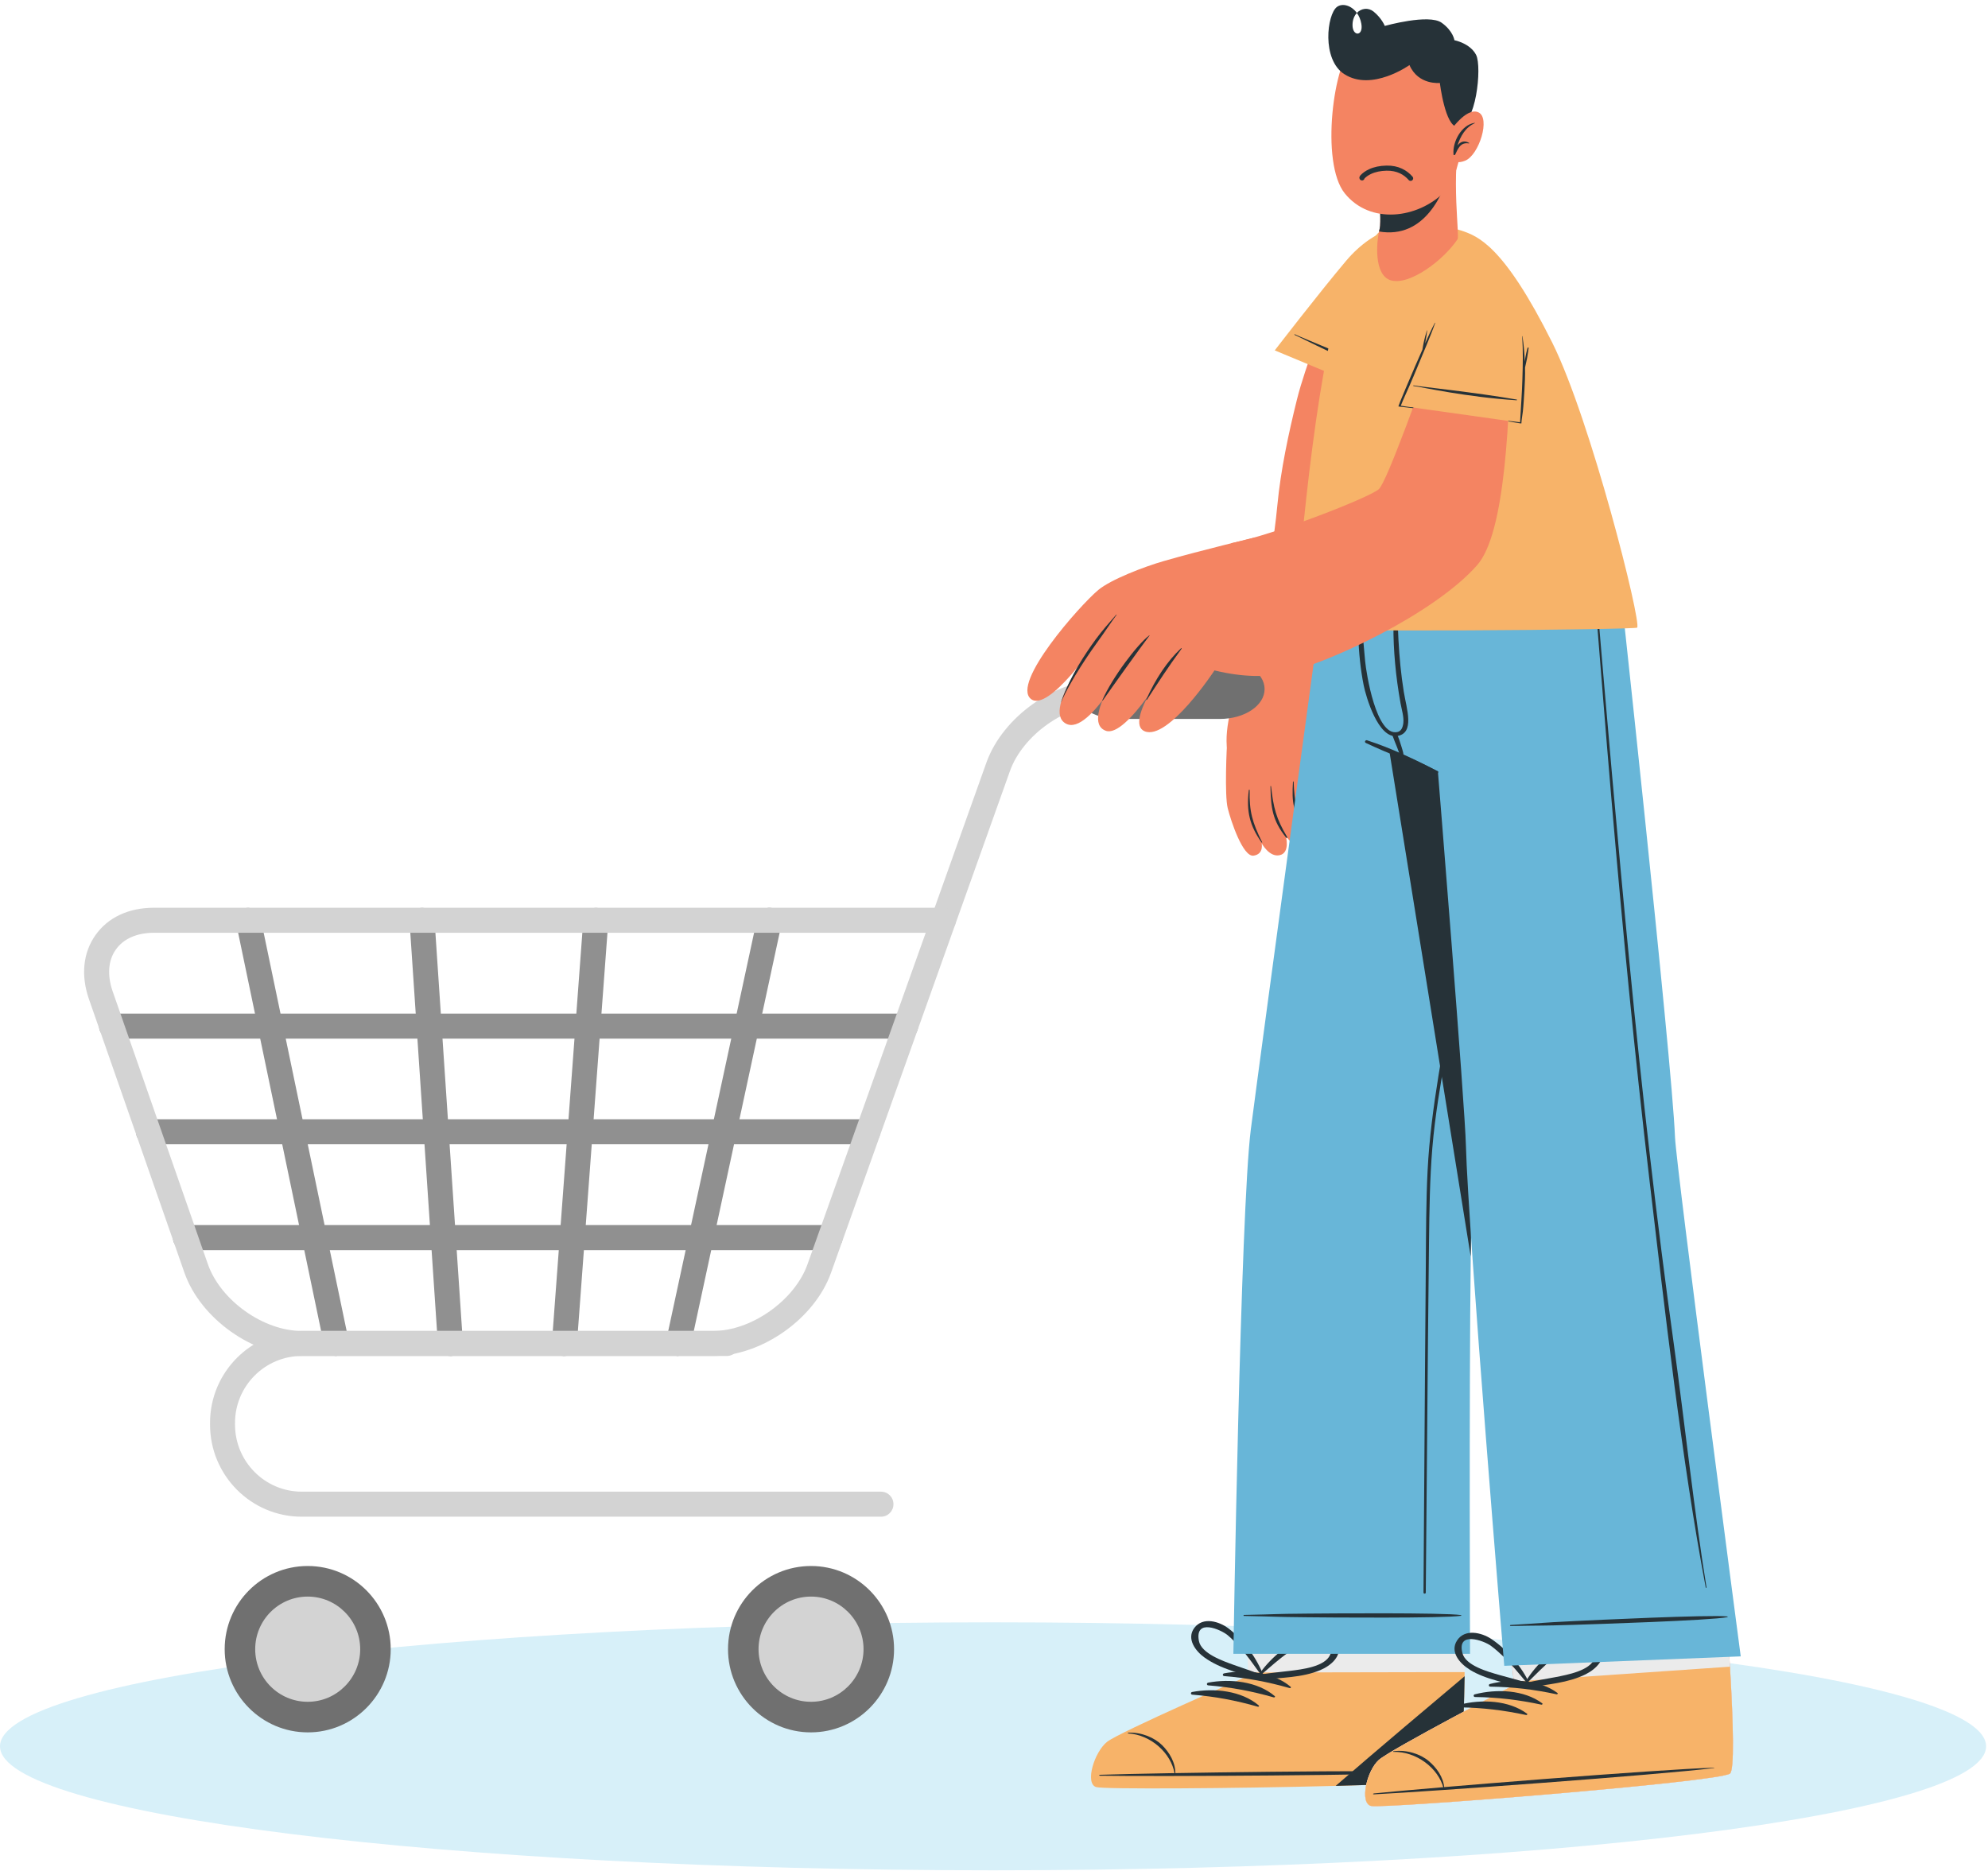
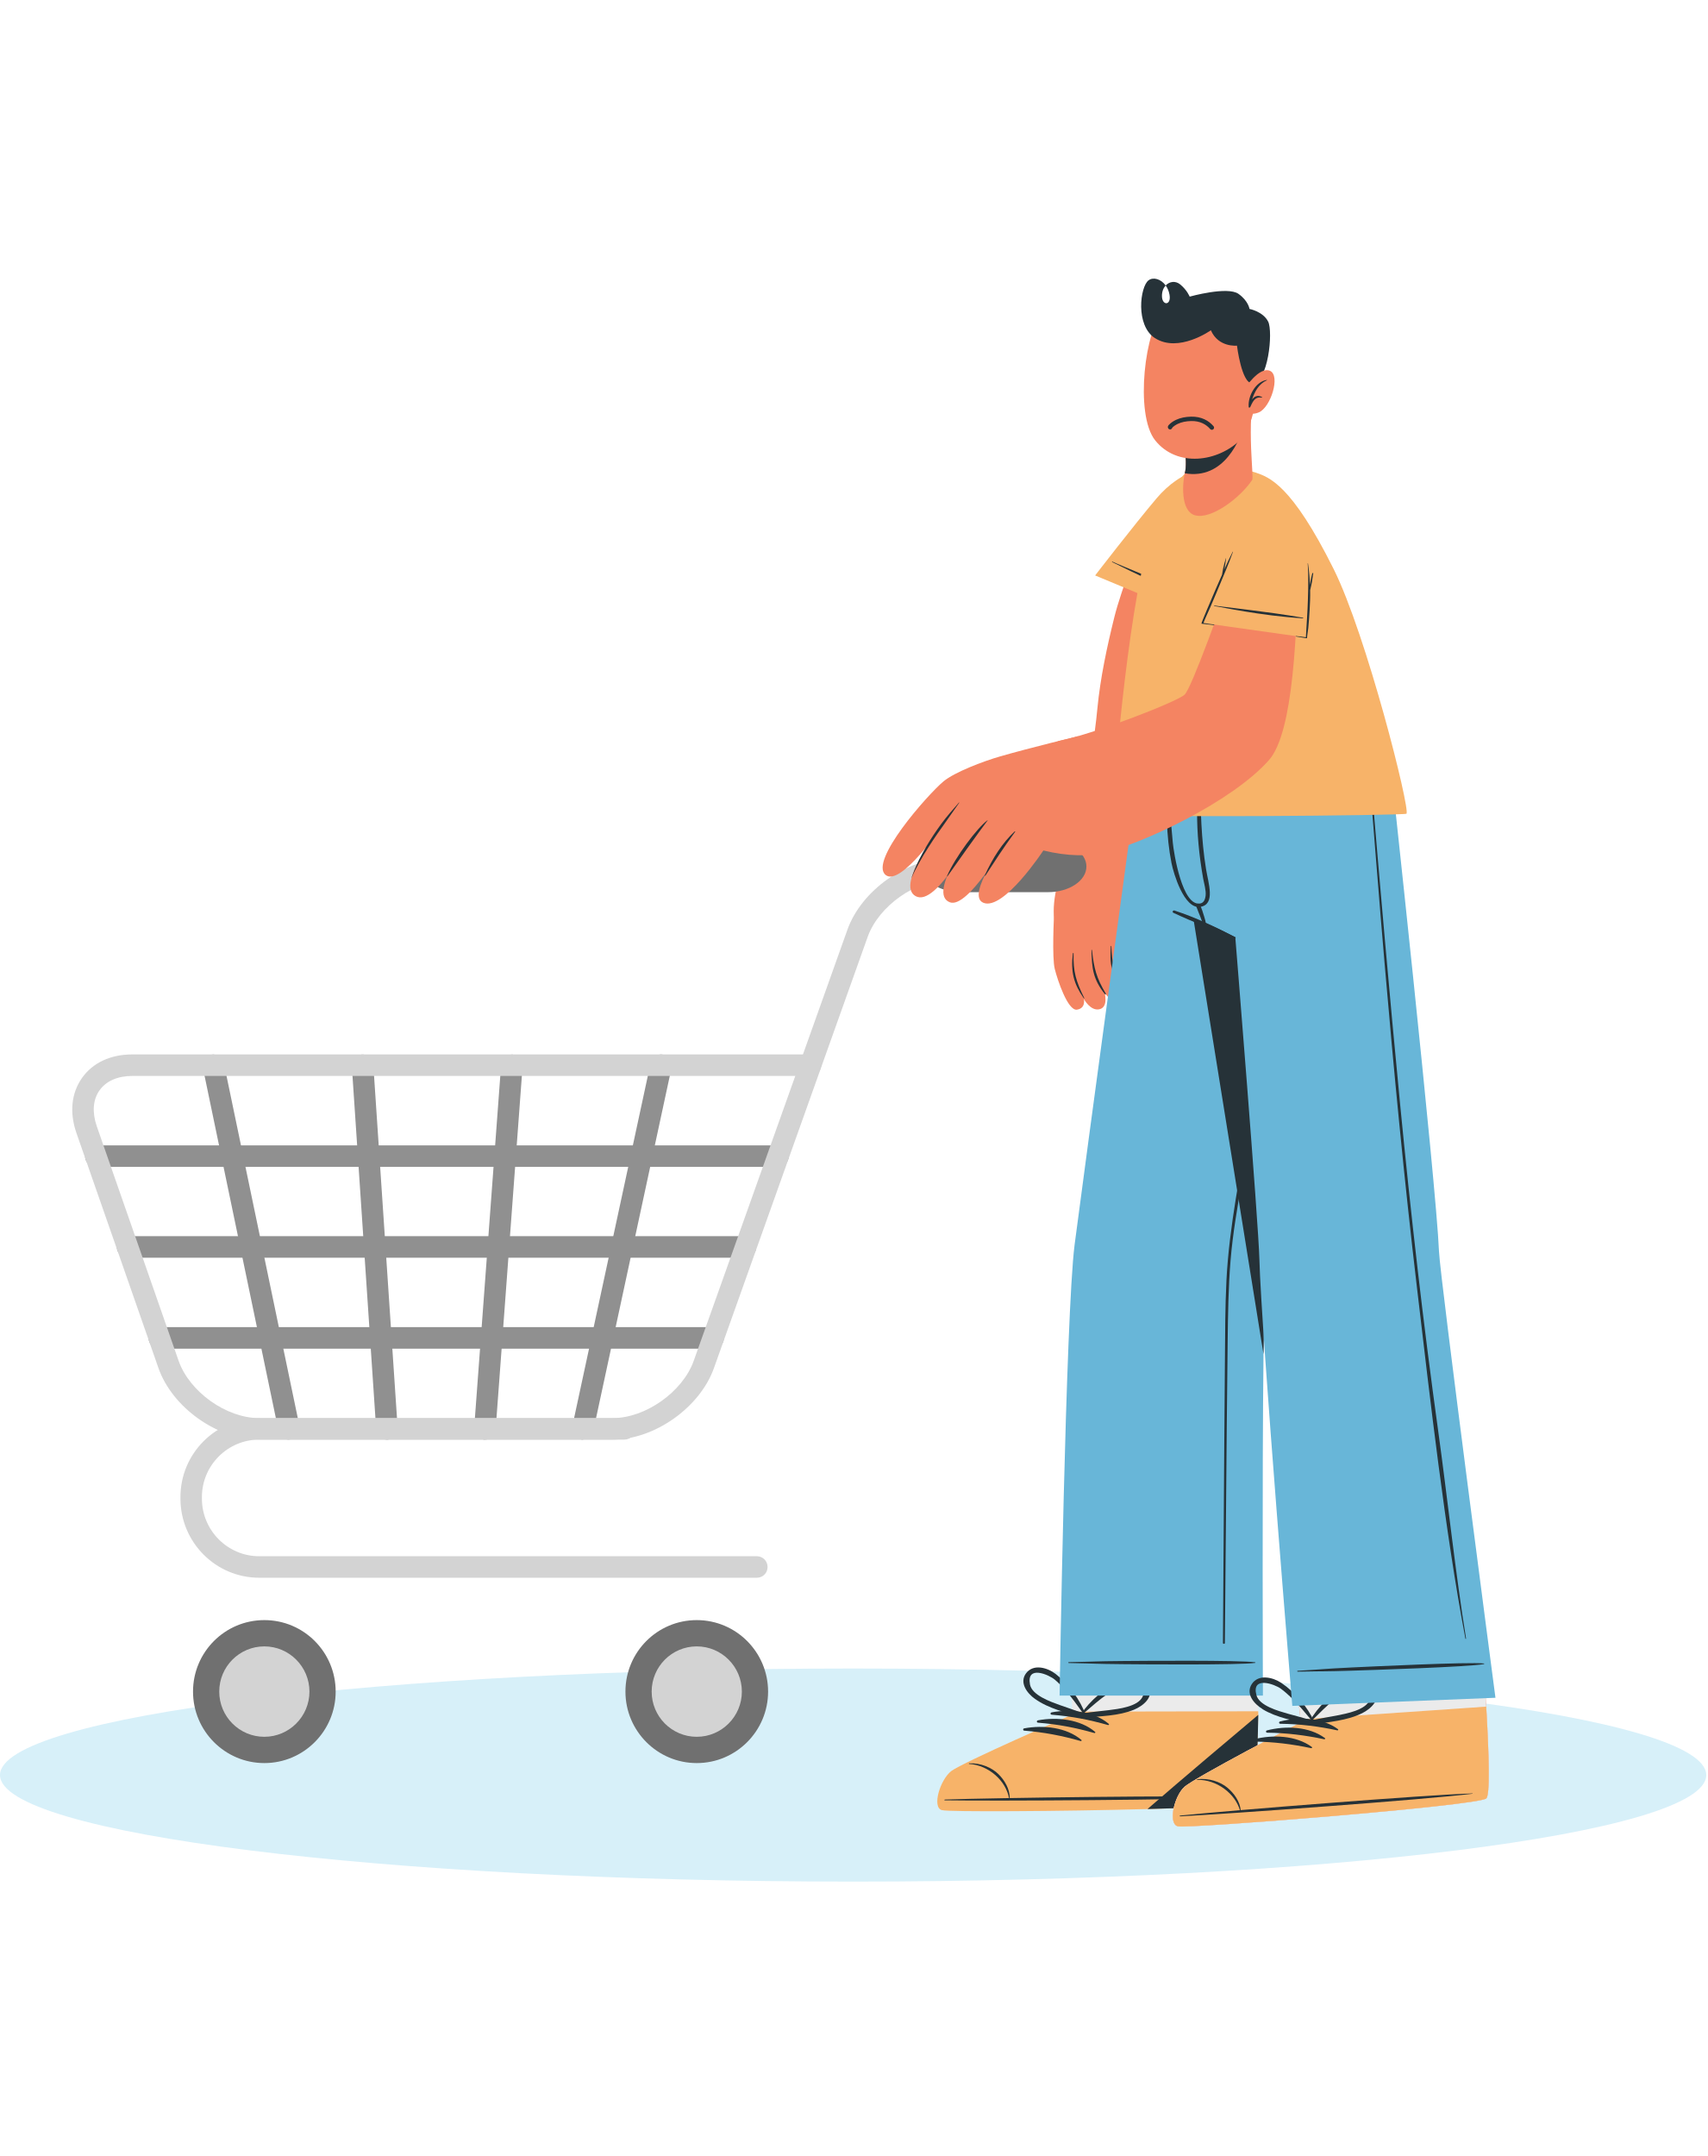
- <svg xmlns="http://www.w3.org/2000/svg" width="389" height="366" viewBox="0 0 389 366" fill="none">
+ <svg xmlns="http://www.w3.org/2000/svg" width="290" height="366" viewBox="0 0 389 366" fill="none">
  <path d="M257.168 67.408C257.254 67.143 257.785 64.534 258.413 63.158C259.255 60.004 262.194 55.99 264.442 54.94C267.229 53.638 266.401 72.836 266.271 74.197C265.602 81.215 264.725 88.476 264.725 95.52C264.725 104.262 264.936 113.103 264.715 121.837C264.498 130.439 263.917 140.061 261.007 148.175C260.01 150.955 258.834 156.624 254.632 155.649C250.102 154.599 240.911 152.081 240.133 146.784C239.473 142.29 241.468 135.83 243.306 131.835C245.116 127.899 245.855 123.512 246.721 119.273C248.094 112.549 249.301 105.647 249.954 98.801C250.605 91.976 252.126 84.851 253.773 78.204C254.68 74.544 256.006 70.989 257.168 67.408Z" fill="#F48462" />
  <path d="M240.172 144.352C240.011 146.326 239.6 155.631 240.232 158.142C240.852 160.656 243.211 167.747 245.294 167.439C247.376 167.13 246.865 164.998 246.865 164.998C246.865 164.998 248.362 167.83 250.434 167.34C252.511 166.844 251.594 163.559 251.594 163.559C251.594 163.559 253.359 166.356 255.397 165.725C257.436 165.094 255.926 161.947 255.926 161.947C255.926 161.947 257.414 164.581 258.874 163.393C260.639 161.968 257.312 157.422 256.844 154.592C256.738 153.947 255.661 141.406 255.661 141.406L240.461 141.593L240.172 144.352Z" fill="#F48462" />
  <path d="M256.14 162.267C253.709 158.916 253.268 157.037 253.136 152.984C253.138 152.905 253.009 152.891 253.004 152.976C252.752 156.97 252.945 159.416 255.974 162.392C256.122 162.54 256.255 162.424 256.14 162.267Z" fill="#263238" />
  <path d="M251.876 163.813C249.68 160.118 249.188 158.08 248.712 153.857C248.701 153.798 248.601 153.799 248.596 153.867C248.69 158.059 248.945 160.492 251.652 163.899C251.778 164.053 251.972 163.987 251.865 163.816L251.876 163.813Z" fill="#263238" />
  <path d="M246.92 164.715C245.076 160.986 244.423 158.778 244.525 154.613C244.528 154.518 244.378 154.51 244.364 154.609C243.826 158.863 244.611 161.624 246.791 164.762C246.935 164.978 247.034 164.95 246.92 164.715Z" fill="#263238" />
  <path d="M177.199 203.242H21.826C20.464 203.242 19.382 202.157 19.382 200.793C19.382 199.428 20.464 198.344 21.826 198.344H177.199C178.561 198.344 179.643 199.428 179.643 200.793C179.643 202.157 178.561 203.242 177.199 203.242Z" fill="#909090" />
  <path d="M169.797 223.919H29.053C27.692 223.919 26.609 222.834 26.609 221.47C26.609 220.105 27.692 219.021 29.053 219.021H169.797C171.159 219.021 172.241 220.105 172.241 221.47C172.241 222.834 171.159 223.919 169.797 223.919Z" fill="#909090" />
  <path d="M162.43 244.631H36.281C34.919 244.631 33.837 243.547 33.837 242.182C33.837 240.818 34.919 239.733 36.281 239.733H162.43C163.792 239.733 164.874 240.818 164.874 242.182C164.874 243.547 163.792 244.631 162.43 244.631Z" fill="#909090" />
  <path d="M65.82 265.343C64.702 265.343 63.655 264.538 63.445 263.384L46.197 180.605C45.918 179.276 46.756 177.981 48.083 177.701C49.374 177.456 50.701 178.261 50.981 179.591L68.229 262.369C68.508 263.699 67.67 264.993 66.343 265.273C66.169 265.273 65.994 265.308 65.855 265.308L65.82 265.343Z" fill="#909090" />
  <path d="M88.131 265.343C86.839 265.343 85.791 264.364 85.687 263.069L80.135 180.29C80.03 178.926 81.078 177.771 82.405 177.666C83.731 177.562 84.919 178.611 85.023 179.941L90.575 262.719C90.68 264.084 89.632 265.238 88.305 265.343C88.236 265.343 88.201 265.343 88.131 265.343Z" fill="#909090" />
  <path d="M110.441 265.343C110.441 265.343 110.302 265.343 110.267 265.343C108.905 265.238 107.927 264.084 107.997 262.719L114.142 179.941C114.247 178.576 115.434 177.597 116.761 177.666C118.123 177.771 119.1 178.926 119.03 180.29L112.885 263.069C112.781 264.364 111.733 265.343 110.441 265.343Z" fill="#909090" />
  <path d="M132.752 265.343C132.752 265.343 132.403 265.343 132.229 265.273C130.902 264.993 130.064 263.699 130.343 262.369L148.185 179.591C148.464 178.261 149.756 177.422 151.083 177.701C152.41 177.981 153.248 179.276 152.968 180.605L135.127 263.384C134.882 264.539 133.87 265.308 132.752 265.308V265.343Z" fill="#909090" />
  <path d="M172.381 296.796H59.046C49.13 296.796 41.1 288.714 41.1 278.778V278.428C41.1 268.492 49.165 260.445 59.046 260.445H139.561C147.033 260.445 155.482 254.462 157.996 247.43L193.016 149.222C196.229 140.231 206.563 132.953 216.06 132.953H241.025C242.387 132.953 243.469 134.038 243.469 135.403C243.469 136.767 242.387 137.852 241.025 137.852H216.06C208.589 137.852 200.139 143.834 197.625 150.867L162.605 249.074C159.393 258.066 149.058 265.343 139.561 265.343H59.046C51.853 265.343 45.988 271.221 45.988 278.428V278.778C45.988 286.02 51.853 291.898 59.046 291.898H172.381C173.743 291.898 174.825 292.983 174.825 294.347C174.825 295.712 173.743 296.796 172.381 296.796Z" fill="#D3D3D3" />
  <path d="M142.249 265.343H59.046C49.514 265.343 39.214 258.031 36.072 249.004L17.427 195.58C15.786 190.891 16.24 186.448 18.684 182.985C21.128 179.521 25.178 177.632 30.136 177.632H184.602C185.963 177.632 187.046 178.716 187.046 180.081C187.046 181.445 185.963 182.53 184.602 182.53H30.136C26.819 182.53 24.166 183.684 22.664 185.818C21.163 187.918 20.953 190.822 22.036 193.97L40.681 247.395C43.16 254.462 51.539 260.445 59.011 260.445H142.215C143.576 260.445 144.659 261.53 144.659 262.894C144.659 264.259 143.576 265.343 142.215 265.343H142.249Z" fill="#D3D3D3" />
  <path d="M247.449 134.843C247.449 138.062 243.539 140.686 238.685 140.686H218.818C213.965 140.686 210.055 138.062 210.055 134.843C210.055 131.624 213.965 129 218.818 129H238.685C243.539 129 247.449 131.624 247.449 134.843Z" fill="#707070" />
  <path d="M194.315 365.99C301.632 365.99 388.63 355.127 388.63 341.728C388.63 328.328 301.632 317.466 194.315 317.466C86.998 317.466 0 328.328 0 341.728C0 355.127 86.998 365.99 194.315 365.99Z" fill="#D7F0F9" />
  <path d="M214.539 349.709C216.848 350.408 282.545 349.609 285.024 348.081C285.977 347.511 286.411 338.482 286.602 327.554C286.602 327.444 286.602 327.324 286.602 327.214C286.644 324.967 286.676 322.64 286.687 320.292C286.687 319.973 286.687 319.643 286.697 319.323L243.902 319.433L243.955 320.692L244.22 327.284L244.241 327.964C244.241 327.964 219.242 338.881 216.7 340.829C214.179 342.777 212.24 349.019 214.539 349.719V349.709Z" fill="#EBEBEB" />
  <path d="M214.539 349.709C215.969 350.148 241.413 349.998 261.338 349.469C273.785 349.149 284.06 348.66 285.013 348.081C285.956 347.521 286.39 338.741 286.581 328.014C286.581 327.864 286.581 327.714 286.581 327.554C286.581 327.444 286.581 327.314 286.581 327.204L244.188 327.284L244.209 327.964C244.209 327.964 219.2 338.871 216.668 340.819C214.147 342.767 212.208 349.019 214.507 349.709H214.539Z" fill="#F7B369" />
  <path d="M215.249 347.301C226.318 346.912 271.009 346.313 281.983 346.722C282.068 346.722 282.068 346.782 281.983 346.792C271.02 347.411 226.318 347.661 215.249 347.481C215.015 347.481 215.015 347.321 215.249 347.311V347.301Z" fill="#263238" />
  <path d="M239.496 327.454C243.839 326.635 249.178 327.204 252.557 330.091C252.684 330.201 252.514 330.381 252.377 330.341C248.055 329.112 244.029 328.343 239.528 327.984C239.21 327.954 239.189 327.524 239.506 327.464L239.496 327.454Z" fill="#263238" />
  <path d="M236.381 329.272C240.724 328.453 246.063 329.022 249.442 331.909C249.569 332.019 249.4 332.199 249.262 332.159C244.94 330.93 240.915 330.161 236.413 329.801C236.095 329.772 236.074 329.342 236.392 329.282L236.381 329.272Z" fill="#263238" />
  <path d="M233.256 331.1C237.6 330.281 242.938 330.85 246.317 333.737C246.445 333.847 246.275 334.027 246.137 333.977C241.815 332.748 237.79 331.979 233.288 331.619C232.97 331.589 232.949 331.16 233.267 331.1H233.256Z" fill="#263238" />
  <path d="M235.746 324.388C238.86 326.615 242.885 327.484 246.498 328.693C246.868 328.823 247.165 328.483 247.175 328.173C247.25 328.163 247.303 328.103 247.271 328.023C246.042 324.607 243.404 320.992 240.428 318.694C238.585 317.276 235.386 316.317 233.701 318.554C232.112 320.682 233.913 323.089 235.735 324.388H235.746ZM234.591 321.091C233.765 316.597 238.924 318.894 240.237 319.993C241.085 320.702 241.847 321.511 242.578 322.32C244.114 324.008 245.364 325.866 246.699 327.684C244.962 326.985 243.171 326.435 241.413 325.796C239.316 325.037 235.047 323.569 234.591 321.091Z" fill="#263238" />
  <path d="M261.73 321.581C260.639 319.034 257.291 319.273 255.152 320.252C251.688 321.841 248.256 324.787 246.222 327.854C246.169 327.934 246.222 327.994 246.285 328.023C246.222 328.333 246.423 328.723 246.815 328.683C250.628 328.283 254.76 328.313 258.329 326.825C260.416 325.956 262.757 324.008 261.73 321.591V321.581ZM252.461 326.955C250.586 327.194 248.722 327.344 246.857 327.644C248.605 326.166 250.279 324.627 252.175 323.319C253.086 322.69 254.029 322.07 255.025 321.561C256.571 320.782 262.153 319.653 260.257 323.858C259.209 326.176 254.696 326.675 252.472 326.955H252.461Z" fill="#263238" />
  <path d="M220.746 339.061C223.373 338.921 225.969 340.07 227.42 341.528C228.818 342.926 230.026 344.904 229.983 347.082C229.983 347.142 229.856 347.152 229.846 347.082C229.146 342.996 225.142 339.46 220.746 339.201C220.662 339.201 220.651 339.071 220.746 339.071V339.061Z" fill="#263238" />
  <path d="M279.145 337.233C284.123 337.183 284.229 344.475 279.229 344.535C274.251 344.585 274.145 337.293 279.145 337.233Z" fill="#263238" />
  <path d="M261.349 349.469C273.795 349.149 284.07 348.66 285.024 348.081C285.966 347.521 286.401 338.741 286.591 328.014C281.486 332.309 268.817 342.966 261.349 349.479V349.469Z" fill="#263238" />
  <path d="M300.012 108.725C300.012 108.725 290.15 213.405 288.54 221.396C288.169 223.214 287.936 233.112 287.788 245.828C287.449 273.576 287.65 323.629 287.65 323.629H241.338C241.338 323.629 242.715 236.918 244.76 220.956C246.815 204.984 259.918 108.735 259.918 108.735H300.012V108.725Z" fill="#68B6D8" />
  <path d="M243.426 316.017C250.65 315.877 248.574 315.817 255.798 315.758C259.336 315.728 282.577 315.538 285.882 316.047C285.956 316.057 285.956 316.177 285.882 316.187C282.577 316.706 259.336 316.517 255.798 316.477C248.574 316.407 250.65 316.357 243.426 316.217C243.288 316.217 243.288 316.017 243.426 316.017Z" fill="#263238" />
  <path d="M278.848 266.444C278.901 260.111 278.954 253.779 278.996 247.446C279.039 241.313 279.039 235.17 279.346 229.037C279.971 216.631 282.64 204.425 284.537 192.159C286.433 179.883 288.022 167.567 289.452 155.231C291.062 141.397 292.481 127.543 293.985 113.699C293.985 113.609 294.155 113.609 294.144 113.699C291.962 138.421 289.526 163.132 285.903 187.704C285.003 193.817 284.007 199.92 282.948 206.003C281.867 212.166 280.797 218.329 280.278 224.562C279.77 230.665 279.696 236.788 279.621 242.901C279.558 249.234 279.484 255.557 279.42 261.889C279.272 275.953 279.134 297.588 278.986 311.652C278.986 311.922 278.541 311.912 278.541 311.642C278.647 299.097 278.742 278.98 278.848 266.434V266.444Z" fill="#263238" />
  <path d="M309.768 108.725C309.768 108.725 290.14 213.405 288.53 221.396C288.159 223.214 287.926 233.112 287.778 245.828V245.868L265.702 108.725H309.768Z" fill="#263238" />
  <path d="M268.318 353.404C270.67 353.954 336.144 348.76 338.496 347.072C339.407 346.442 339.163 337.403 338.528 326.485C338.528 326.375 338.517 326.256 338.506 326.146C338.379 323.898 338.242 321.581 338.061 319.234C338.04 318.914 338.019 318.584 337.998 318.265C336.907 302.523 335.413 286.221 335.413 286.221L291.601 289.568L295.309 321.231L295.457 322.49L296.22 329.042L296.294 329.722C296.294 329.722 272.174 342.277 269.791 344.395C267.428 346.502 265.956 352.865 268.308 353.404H268.318Z" fill="#F48462" />
  <path d="M268.318 353.404C270.67 353.954 336.144 348.76 338.496 347.072C339.407 346.442 339.163 337.403 338.528 326.485C338.528 326.375 338.517 326.255 338.506 326.146C338.379 323.898 338.242 321.581 338.062 319.234C338.04 318.914 338.019 318.584 337.998 318.265L295.32 321.241L295.468 322.5L296.23 329.052L296.305 329.732C296.305 329.732 272.185 342.287 269.801 344.405C267.439 346.512 265.967 352.875 268.318 353.414V353.404Z" fill="#EBEBEB" />
  <path d="M268.318 353.404C270.67 353.954 336.144 348.76 338.496 347.072C339.407 346.442 339.163 337.403 338.528 326.485C338.528 326.375 338.517 326.255 338.506 326.146L296.23 329.052L296.305 329.732C296.305 329.732 272.185 342.287 269.801 344.405C267.439 346.512 265.967 352.875 268.318 353.414V353.404Z" fill="#F7B369" />
  <path d="M268.848 350.947C279.865 349.818 324.397 346.243 335.371 345.913C335.456 345.913 335.466 345.963 335.371 345.983C324.482 347.331 279.918 350.568 268.848 351.127C268.615 351.137 268.604 350.977 268.838 350.957L268.848 350.947Z" fill="#263238" />
  <path d="M291.538 329.532C295.818 328.423 301.178 328.633 304.758 331.29C304.896 331.39 304.737 331.579 304.599 331.549C300.203 330.61 296.125 330.111 291.602 330.051C291.284 330.051 291.231 329.612 291.538 329.532Z" fill="#263238" />
  <path d="M288.562 331.559C292.841 330.451 298.201 330.66 301.781 333.317C301.919 333.417 301.76 333.607 301.623 333.577C297.227 332.648 293.148 332.139 288.625 332.079C288.307 332.079 288.254 331.639 288.562 331.559Z" fill="#263238" />
  <path d="M285.585 333.587C289.864 332.478 295.224 332.688 298.805 335.345C298.943 335.445 298.784 335.635 298.646 335.605C294.25 334.676 290.172 334.166 285.649 334.106C285.331 334.106 285.278 333.667 285.585 333.587Z" fill="#263238" />
  <path d="M287.566 326.725C290.839 328.733 294.917 329.332 298.614 330.301C298.995 330.401 299.26 330.051 299.25 329.732C299.324 329.712 299.377 329.662 299.334 329.572C297.851 326.246 294.949 322.819 291.813 320.722C289.875 319.433 286.602 318.684 285.098 321.031C283.668 323.259 285.648 325.536 287.566 326.705V326.725ZM286.167 323.519C285.002 319.084 290.331 321.041 291.718 322.05C292.608 322.7 293.434 323.459 294.229 324.208C295.881 325.786 297.269 327.564 298.741 329.282C296.951 328.703 295.129 328.273 293.328 327.754C291.178 327.134 286.814 325.956 286.167 323.519Z" fill="#263238" />
  <path d="M313.285 322.19C312.004 319.723 308.688 320.182 306.622 321.301C303.296 323.119 300.087 326.285 298.286 329.472C298.244 329.552 298.286 329.612 298.36 329.632C298.318 329.941 298.551 330.321 298.943 330.251C302.714 329.602 306.834 329.352 310.288 327.624C312.3 326.615 314.493 324.517 313.285 322.18V322.19ZM304.451 328.173C302.597 328.533 300.743 328.813 298.911 329.232C300.542 327.644 302.089 325.996 303.889 324.557C304.748 323.868 305.648 323.189 306.601 322.62C308.084 321.731 313.571 320.242 311.993 324.557C311.124 326.935 306.654 327.734 304.451 328.173Z" fill="#263238" />
  <path d="M272.672 342.687C275.278 342.337 277.968 343.266 279.547 344.594C281.072 345.873 282.46 347.751 282.608 349.918C282.608 349.978 282.492 349.998 282.47 349.928C281.4 345.913 277.089 342.717 272.672 342.817C272.587 342.817 272.566 342.697 272.661 342.687H272.672Z" fill="#263238" />
  <path d="M294.345 325.976L340.615 324.128C340.615 324.128 327.988 228.388 327.755 222.504C327.151 207.242 316.389 108.685 316.389 108.685H259.876C259.876 108.685 263.435 131.439 269.537 145.862C269.537 145.862 274.187 147.221 281.358 150.946C281.358 150.946 286.655 216.122 286.845 224.252C287.237 240.324 294.345 325.976 294.345 325.976Z" fill="#68B6D8" />
  <path d="M295.574 317.985C302.787 317.555 300.711 317.585 307.925 317.226C311.452 317.056 334.672 315.937 337.998 316.317C338.072 316.317 338.072 316.437 337.998 316.457C334.714 317.106 311.495 317.845 307.957 317.955C300.732 318.175 302.809 318.045 295.574 318.185C295.436 318.185 295.425 317.995 295.574 317.985Z" fill="#263238" />
  <path d="M312.237 114.528C314.334 139.35 316.484 164.171 318.899 188.973C321.315 213.854 324.143 238.706 327.586 263.487C329.513 277.332 331.643 296.829 333.92 310.623C333.931 310.713 333.782 310.753 333.772 310.663C329.111 286.151 325.689 255.746 322.766 231.005C319.842 206.263 317.469 181.461 315.34 156.65C314.133 142.616 313.052 128.572 311.908 114.538C311.887 114.338 312.226 114.338 312.237 114.538V114.528Z" fill="#263238" />
  <path d="M267.524 144.873C272.312 146.432 276.941 148.639 281.358 150.946C281.528 151.036 281.422 151.296 281.231 151.216C276.571 149.328 271.814 147.52 267.27 145.393C266.91 145.223 267.153 144.753 267.524 144.863V144.873Z" fill="#263238" />
  <path d="M266.041 114.708C266.052 114.558 266.338 114.518 266.338 114.688C266.295 119.902 266.656 124.497 267.122 129.381C267.333 131.648 269.272 144.164 273.435 143.245C274.134 143.095 274.484 142.446 274.6 141.457C274.727 140.269 274.261 138.8 274.049 137.622C273.583 135.005 273.212 132.378 272.979 129.731C272.535 124.786 272.513 119.852 273.149 114.928C273.17 114.768 273.414 114.778 273.414 114.938C273.414 121.78 273.594 128.602 274.685 135.374C275.204 138.63 276.941 143.525 273.34 144.034C269.664 144.544 267.28 136.333 266.836 134.096C265.586 127.833 265.533 121.071 266.062 114.728L266.041 114.708Z" fill="#263238" />
  <path d="M273.319 143.575C273.7 144.414 273.996 145.293 274.251 146.172C274.452 146.851 274.727 147.59 274.643 148.299C274.632 148.439 274.431 148.449 274.357 148.359C273.869 147.78 273.657 146.981 273.393 146.282C273.075 145.483 272.736 144.684 272.45 143.874C272.259 143.335 273.096 143.055 273.329 143.575H273.319Z" fill="#263238" />
  <path d="M249.435 68.565L271.136 77.599C271.136 77.599 276.973 63.803 277.363 52.207C277.754 40.611 268.719 44.748 263.439 50.992C258.158 57.237 249.435 68.565 249.435 68.565Z" fill="#F7B369" />
  <path d="M271.811 73.602C262.534 70.358 254.986 66.249 253.314 65.531C253.234 65.493 253.305 65.377 253.375 65.418C254.97 66.201 264.464 69.915 271.879 73.476C271.959 73.515 271.898 73.628 271.811 73.602Z" fill="#263238" />
  <path d="M277.362 52.207C276.972 63.803 271.135 77.599 271.135 77.599L261.142 73.439C263.969 65.173 268.538 51.838 270.86 45.343C274.513 43.985 277.604 45.329 277.362 52.207Z" fill="#263238" />
  <path d="M253.817 122.819C254.897 123.837 320.033 123.228 320.35 122.819C321.229 121.71 311.24 82.105 303.751 67.082C294.144 47.815 289.07 46.216 286.04 45.148C282.163 43.779 272.026 44.339 270.373 45.058C268.498 45.857 263.71 54.856 261.475 61.998C256.984 76.352 252.863 121.94 253.806 122.829L253.817 122.819Z" fill="#F7B369" />
  <path d="M295.764 62.997C295.436 81.925 294.589 104.28 289.038 110.593C280.627 120.162 259.611 129.97 250.999 131.768C247.419 132.517 237.366 106.997 241.201 106.238C249.389 104.619 268.096 97.308 269.801 95.72C271.422 94.201 277.937 75.882 283.095 61.609C289.303 44.438 295.945 52.05 295.754 62.997H295.764Z" fill="#F48462" />
  <path d="M245.586 105.159C245.586 105.159 234.771 107.756 227.78 109.774C223.882 110.892 217.378 113.389 214.909 115.447C211.223 118.533 197.897 133.636 201.711 136.763C205.164 139.589 214.867 125.236 214.867 125.236C214.867 125.236 203.723 138.9 208.543 141.587C213.363 144.274 222.038 126.684 222.038 126.684C222.038 126.684 210.916 140.968 216.361 142.995C220.471 144.524 229.284 129.011 229.284 129.011C229.284 129.011 219.814 141.347 223.966 143.095C228.553 145.023 237.642 131.189 237.642 131.189C248.997 133.956 255.597 130.889 260.024 128.182C261.094 127.523 245.576 105.149 245.576 105.149L245.586 105.159Z" fill="#F48462" />
  <path d="M218.416 120.281C217.049 121.84 215.651 123.418 214.422 125.086C213.204 126.754 212.05 128.472 211.001 130.24C208.427 134.585 207.537 137.682 207.611 137.492C209.433 133.097 213.702 127.054 214.92 125.386C216.138 123.718 217.261 121.989 218.479 120.321C218.511 120.281 218.448 120.241 218.405 120.281H218.416Z" fill="#263238" />
  <path d="M224.888 124.327C222.536 126.085 217.611 132.627 215.704 137.002C215.619 137.182 215.725 137.172 215.842 137.002C217.335 134.835 223.341 126.444 224.941 124.357C224.962 124.327 224.92 124.297 224.888 124.327Z" fill="#263238" />
  <path d="M231.106 126.854C228.383 129.391 226.106 132.857 224.305 136.862C224.22 137.042 224.379 137.012 224.485 136.842C226.678 133.476 228.373 130.819 231.212 126.934C231.254 126.874 231.159 126.784 231.095 126.844L231.106 126.854Z" fill="#263238" />
  <path d="M273.996 79.388L297.459 82.695C297.459 82.695 299.228 67.931 296.358 56.654C293.487 45.367 285.934 51.61 282.587 58.952C279.24 66.293 274.007 79.388 274.007 79.388H273.996Z" fill="#F7B369" />
  <path d="M296.739 78.329C286.867 77.7 278.392 75.772 276.581 75.533C276.496 75.523 276.528 75.393 276.613 75.413C278.382 75.733 288.593 76.761 296.782 78.19C296.877 78.21 296.845 78.329 296.75 78.329H296.739Z" fill="#263238" />
  <path d="M277.354 71.807C278.382 69.3 279.95 65.734 280.829 63.187C280.839 63.157 280.786 63.137 280.765 63.167C280.077 64.495 279.452 65.854 278.848 67.232C278.869 67.152 278.89 67.072 278.901 66.983C279.049 66.213 279.176 65.444 279.261 64.665C279.261 64.635 279.219 64.635 279.208 64.665C278.964 65.424 278.763 66.194 278.594 66.963C278.488 67.442 278.414 67.931 278.329 68.421C278.022 69.15 277.217 70.928 276.909 71.647C276.401 72.866 273.509 79.518 273.647 79.548C273.848 79.588 276.051 79.798 276.475 79.868C276.592 79.888 276.613 79.708 276.496 79.718C276.073 79.718 274.282 79.408 274.102 79.388C274.59 78.11 275.215 76.851 275.755 75.593C276.295 74.344 276.835 73.086 277.354 71.817V71.807Z" fill="#263238" />
  <path d="M298.911 68.041C298.72 68.711 298.572 69.38 298.455 70.059C298.413 70.289 298.392 70.519 298.36 70.748C298.296 69.09 298.148 67.442 297.915 65.804C297.915 65.764 297.841 65.764 297.852 65.804C298.042 68.581 297.979 71.358 297.894 74.144C297.852 75.493 297.788 76.841 297.703 78.2C297.661 78.899 297.618 79.588 297.576 80.287C297.534 81.066 297.438 82.635 297.438 82.635C297.046 82.565 295.68 82.405 295.193 82.365C295.087 82.365 295.087 82.455 295.193 82.465C295.606 82.525 297.682 82.904 297.693 82.864C297.724 82.135 297.894 81.276 297.979 80.557C298.053 79.898 298.106 79.228 298.148 78.569C298.254 77.141 298.339 75.703 298.392 74.274C298.424 73.485 298.424 72.706 298.413 71.917C298.529 71.318 298.699 70.728 298.805 70.119C298.921 69.44 299.027 68.76 299.112 68.081C299.123 67.981 298.953 67.971 298.932 68.061L298.911 68.041Z" fill="#263238" />
  <path d="M272.206 54.866C275.829 55.885 282.46 50.941 285.214 46.796C285.405 46.506 285.119 43.38 284.96 39.574C284.875 37.257 284.843 34.679 284.981 32.322C285.013 31.843 269.092 35.049 269.092 35.049C269.092 35.049 270.321 40.073 270.045 44.179C270.013 44.518 269.96 44.838 269.876 45.138C269.876 45.178 269.855 45.237 269.844 45.297C269.41 47.115 268.7 53.878 272.206 54.876V54.866Z" fill="#F48462" />
  <path d="M284.017 32.332C283.043 36.278 279.812 45.747 271.443 45.467C270.861 45.447 270.331 45.387 269.844 45.297C269.844 45.227 269.865 45.188 269.876 45.138C269.96 44.838 270.013 44.518 270.045 44.179C270.331 40.063 269.092 35.039 269.092 35.039C269.092 35.039 280.574 32.732 284.017 32.332Z" fill="#263238" />
  <path d="M285.903 13.404C288.032 18.508 286.369 33.84 282.714 37.506C277.407 42.82 268.075 43.989 263.128 37.826C258.329 31.863 260.872 11.916 265.024 8.519C271.136 3.525 282.757 5.863 285.903 13.394V13.404Z" fill="#F48462" />
  <path d="M263.043 14.503C268.424 17.989 275.797 12.735 275.797 12.735C277.524 16.71 281.74 16.231 281.74 16.231C281.74 16.231 282.788 24.831 285.193 24.811C288.858 24.791 290.002 13.074 288.847 10.767C287.693 8.46 284.589 7.87 284.589 7.87C284.589 7.87 284.367 6.082 282.1 4.454C279.6 2.646 270.967 5.073 270.967 5.073C270.967 5.073 270.374 3.555 268.763 2.257C267.736 1.438 266.369 1.597 265.501 2.536C265.925 3.106 266.232 3.815 266.38 4.654C266.814 7.171 264.632 7.171 264.653 4.884C264.653 3.865 265.003 3.076 265.501 2.536C264.431 1.048 262.673 0.559 261.603 1.358C259.664 2.806 258.573 11.616 263.043 14.513V14.503Z" fill="#263238" />
  <path d="M283.519 25.98C283.519 25.98 286.845 20.885 289.271 21.974C291.707 23.063 289.419 30.305 286.718 31.433C284.017 32.562 282.862 30.215 282.862 30.215L283.519 25.98Z" fill="#F48462" />
  <path d="M288.561 24.032C288.561 24.032 288.614 24.082 288.583 24.102C286.687 24.951 285.776 26.699 285.172 28.497C285.701 27.788 286.464 27.378 287.47 27.967C287.523 27.997 287.47 28.077 287.428 28.067C286.623 27.947 286.062 28.117 285.564 28.746C285.214 29.196 284.981 29.745 284.748 30.245C284.663 30.415 284.346 30.345 284.398 30.155C284.398 30.145 284.399 30.125 284.409 30.115C284.218 27.788 285.934 24.421 288.572 24.032H288.561Z" fill="#263238" />
  <path d="M266.51 34.812C266.435 34.806 266.557 34.663 266.571 34.648C266.93 34.249 267.457 33.872 268.05 33.593C269.003 33.143 270.083 32.933 271.287 32.904C273.516 32.85 275.038 33.766 276.019 34.899" stroke="#263238" stroke-linecap="round" />
  <path d="M60.209 336.008C52.893 336.008 46.95 330.053 46.95 322.722C46.95 315.391 52.893 309.436 60.209 309.436C67.525 309.436 73.468 315.391 73.468 322.722C73.468 330.053 67.525 336.008 60.209 336.008Z" fill="#D3D3D3" />
  <path d="M60.209 312.428C65.883 312.428 70.481 317.066 70.481 322.722C70.481 328.377 65.883 333.015 60.209 333.015C54.535 333.015 49.936 328.407 49.936 322.722C49.936 317.036 54.535 312.428 60.209 312.428ZM60.209 306.443C51.22 306.443 43.964 313.745 43.964 322.722C43.964 331.699 51.25 339 60.209 339C69.168 339 76.454 331.699 76.454 322.722C76.454 313.745 69.197 306.443 60.209 306.443Z" fill="#707070" />
  <path d="M158.7 336.008C151.384 336.008 145.441 330.053 145.441 322.722C145.441 315.391 151.384 309.436 158.7 309.436C166.016 309.436 171.959 315.391 171.959 322.722C171.959 330.053 166.016 336.008 158.7 336.008Z" fill="#D3D3D3" />
  <path d="M158.699 312.428C164.373 312.428 168.972 317.066 168.972 322.722C168.972 328.377 164.373 333.015 158.699 333.015C153.025 333.015 148.427 328.407 148.427 322.722C148.427 317.036 153.025 312.428 158.699 312.428ZM158.699 306.443C149.711 306.443 142.454 313.745 142.454 322.722C142.454 331.699 149.74 339 158.699 339C167.658 339 174.944 331.699 174.944 322.722C174.944 313.745 167.658 306.443 158.699 306.443Z" fill="#707070" />
</svg>
